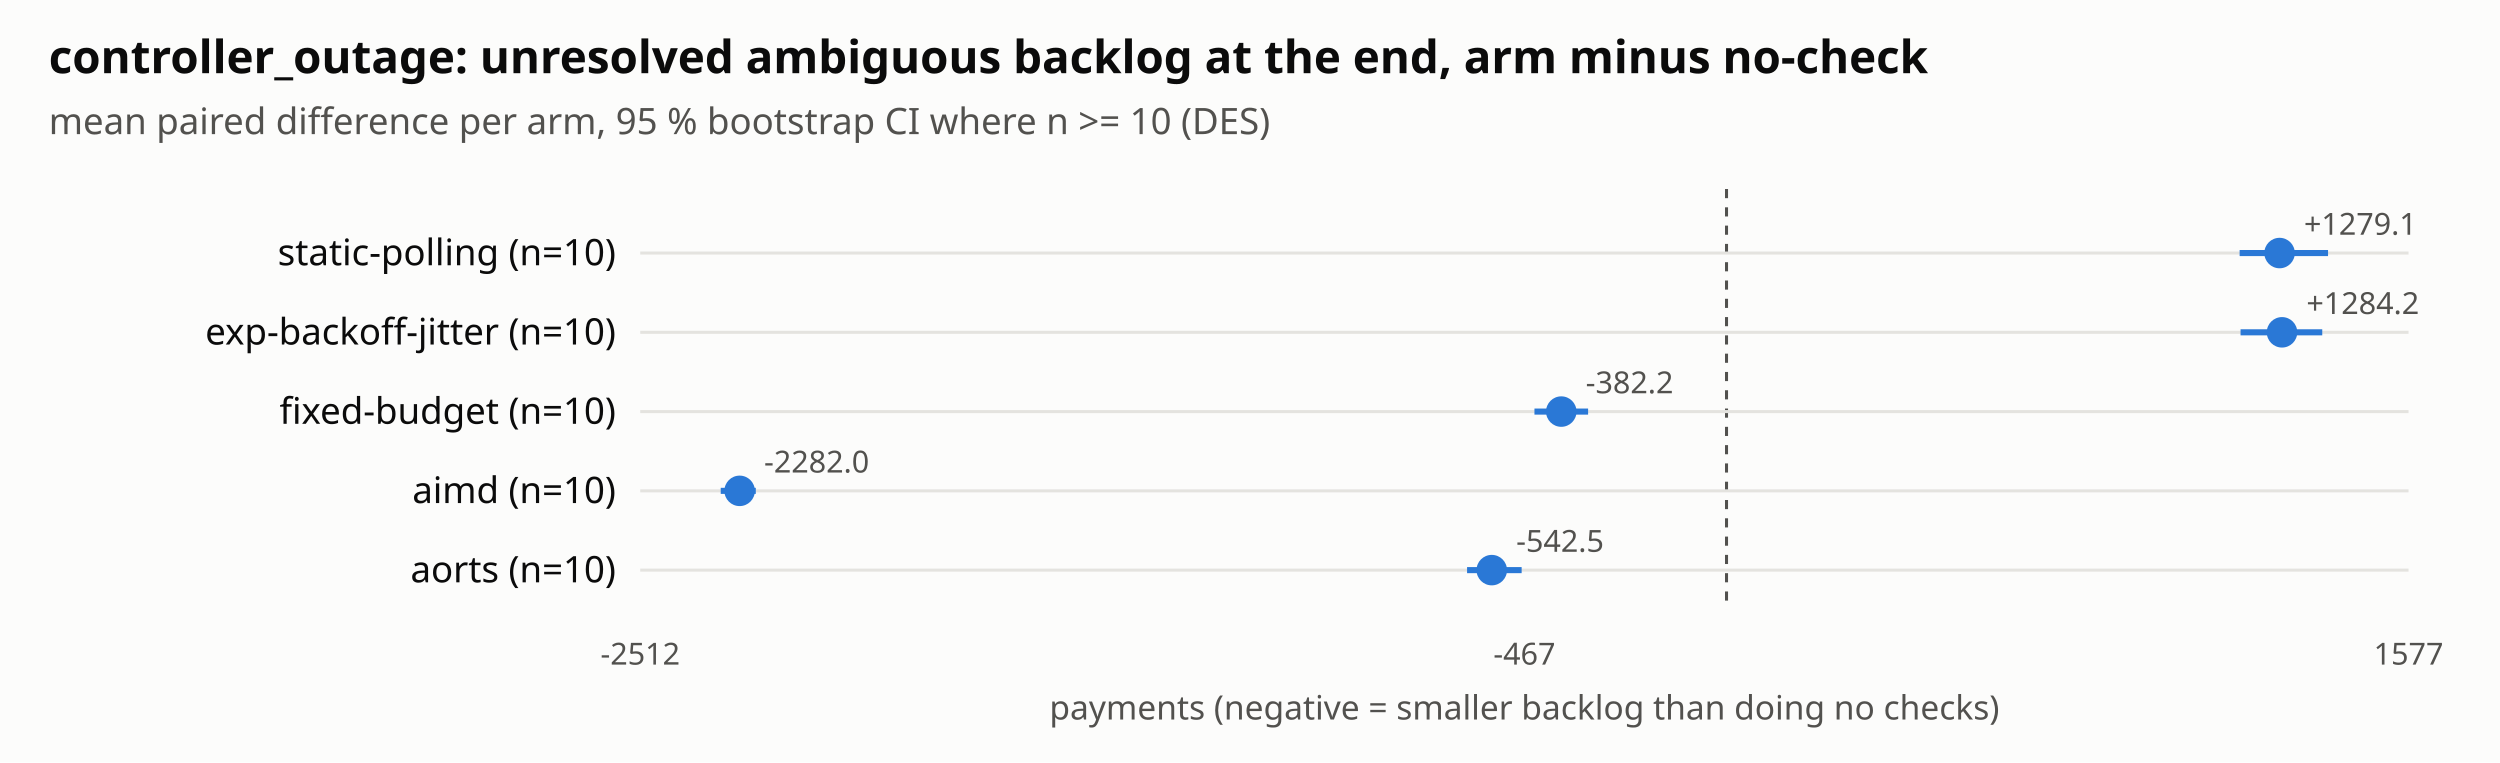
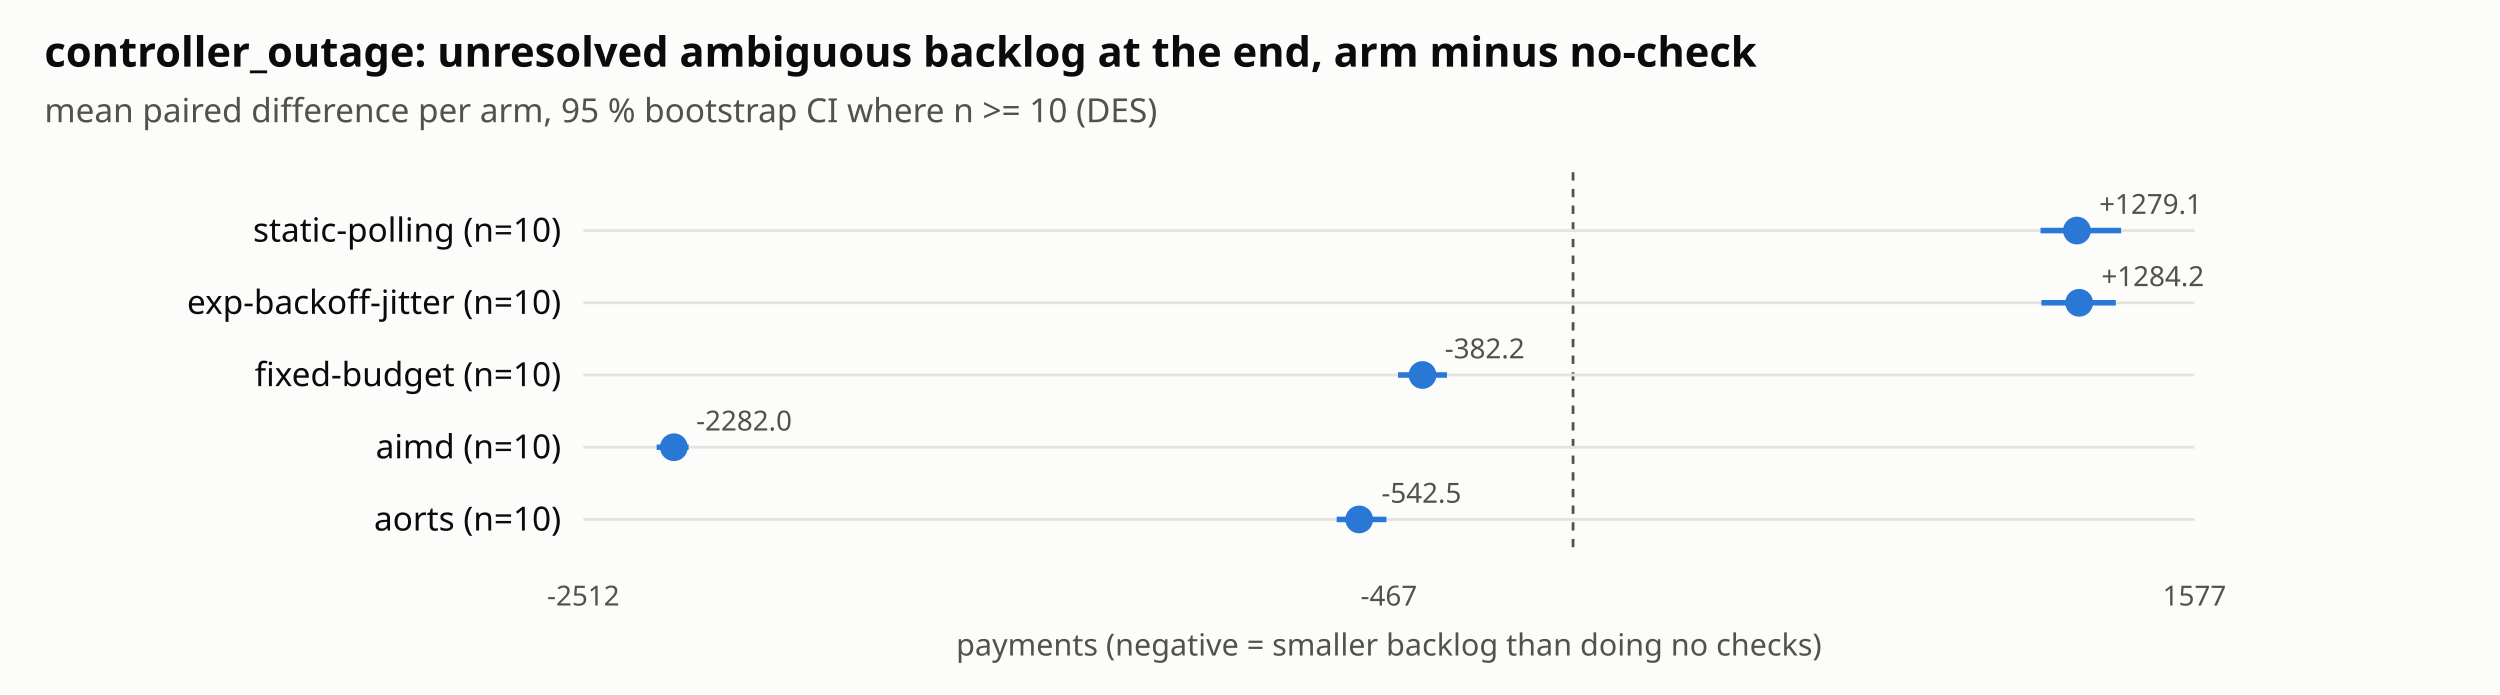
- <svg xmlns="http://www.w3.org/2000/svg" width="820" height="250" viewBox="0 0 820 250" font-family="system-ui, sans-serif">
+ <svg xmlns="http://www.w3.org/2000/svg" width="900" height="250" viewBox="0 0 900 250" font-family="system-ui, sans-serif">
  <style>.bg{fill:#fcfcfb}.t{fill:#0b0b0b}.m{fill:#52514e}.g{stroke:#e4e3df}.z{stroke:#52514e}.d{fill:#2a78d6}.w{stroke:#2a78d6}@media (prefers-color-scheme: dark){.bg{fill:#1a1a19}.t{fill:#f0efec}.m{fill:#c3c2b7}.g{stroke:#3a3936}.z{stroke:#c3c2b7}.d{fill:#3987e5}.w{stroke:#3987e5}}</style>
-   <rect class="bg" width="820" height="250" />
+   <rect class="bg" width="900" height="250" />
  <text class="t" x="16" y="24" font-size="15" font-weight="600">controller_outage: unresolved ambiguous backlog at the end, arm minus no-check</text>
  <text class="m" x="16" y="44" font-size="12">mean paired difference per arm, 95 % bootstrap CI where n &gt;= 10 (DES)</text>
  <line class="z" x1="566.3" y1="62" x2="566.3" y2="200" stroke-dasharray="3 3" />
  <line class="g" x1="210" y1="83.0" x2="790" y2="83.0" />
  <text class="t" x="202" y="87.0" font-size="12" text-anchor="end">static-polling (n=10)</text>
  <line class="w" x1="734.6" y1="83.0" x2="763.6" y2="83.0" stroke-width="2" />
  <circle class="d" cx="747.7" cy="83.0" r="5" />
  <text class="m" x="755.7" y="77.0" font-size="10">+1279.1</text>
  <line class="g" x1="210" y1="109.0" x2="790" y2="109.0" />
  <text class="t" x="202" y="113.0" font-size="12" text-anchor="end">exp-backoff-jitter (n=10)</text>
  <line class="w" x1="734.9" y1="109.0" x2="761.7" y2="109.0" stroke-width="2" />
  <circle class="d" cx="748.5" cy="109.0" r="5" />
  <text class="m" x="756.5" y="103.0" font-size="10">+1284.2</text>
  <line class="g" x1="210" y1="135.0" x2="790" y2="135.0" />
  <text class="t" x="202" y="139.0" font-size="12" text-anchor="end">fixed-budget (n=10)</text>
  <line class="w" x1="503.3" y1="135.0" x2="520.9" y2="135.0" stroke-width="2" />
  <circle class="d" cx="512.1" cy="135.0" r="5" />
  <text class="m" x="520.1" y="129.0" font-size="10">-382.2</text>
  <line class="g" x1="210" y1="161.0" x2="790" y2="161.0" />
  <text class="t" x="202" y="165.0" font-size="12" text-anchor="end">aimd (n=10)</text>
  <line class="w" x1="236.4" y1="161.0" x2="247.9" y2="161.0" stroke-width="2" />
  <circle class="d" cx="242.6" cy="161.0" r="5" />
  <text class="m" x="250.6" y="155.0" font-size="10">-2282.0</text>
  <line class="g" x1="210" y1="187.0" x2="790" y2="187.0" />
  <text class="t" x="202" y="191.0" font-size="12" text-anchor="end">aorts (n=10)</text>
  <line class="w" x1="481.2" y1="187.0" x2="499.1" y2="187.0" stroke-width="2" />
  <circle class="d" cx="489.3" cy="187.0" r="5" />
  <text class="m" x="497.3" y="181.0" font-size="10">-542.5</text>
  <text class="m" x="210.0" y="218" font-size="10" text-anchor="middle">-2512</text>
  <text class="m" x="500.0" y="218" font-size="10" text-anchor="middle">-467</text>
  <text class="m" x="790.0" y="218" font-size="10" text-anchor="middle">1577</text>
  <text class="m" x="500.0" y="236" font-size="11" text-anchor="middle">payments (negative = smaller backlog than doing no checks)</text>
</svg>
